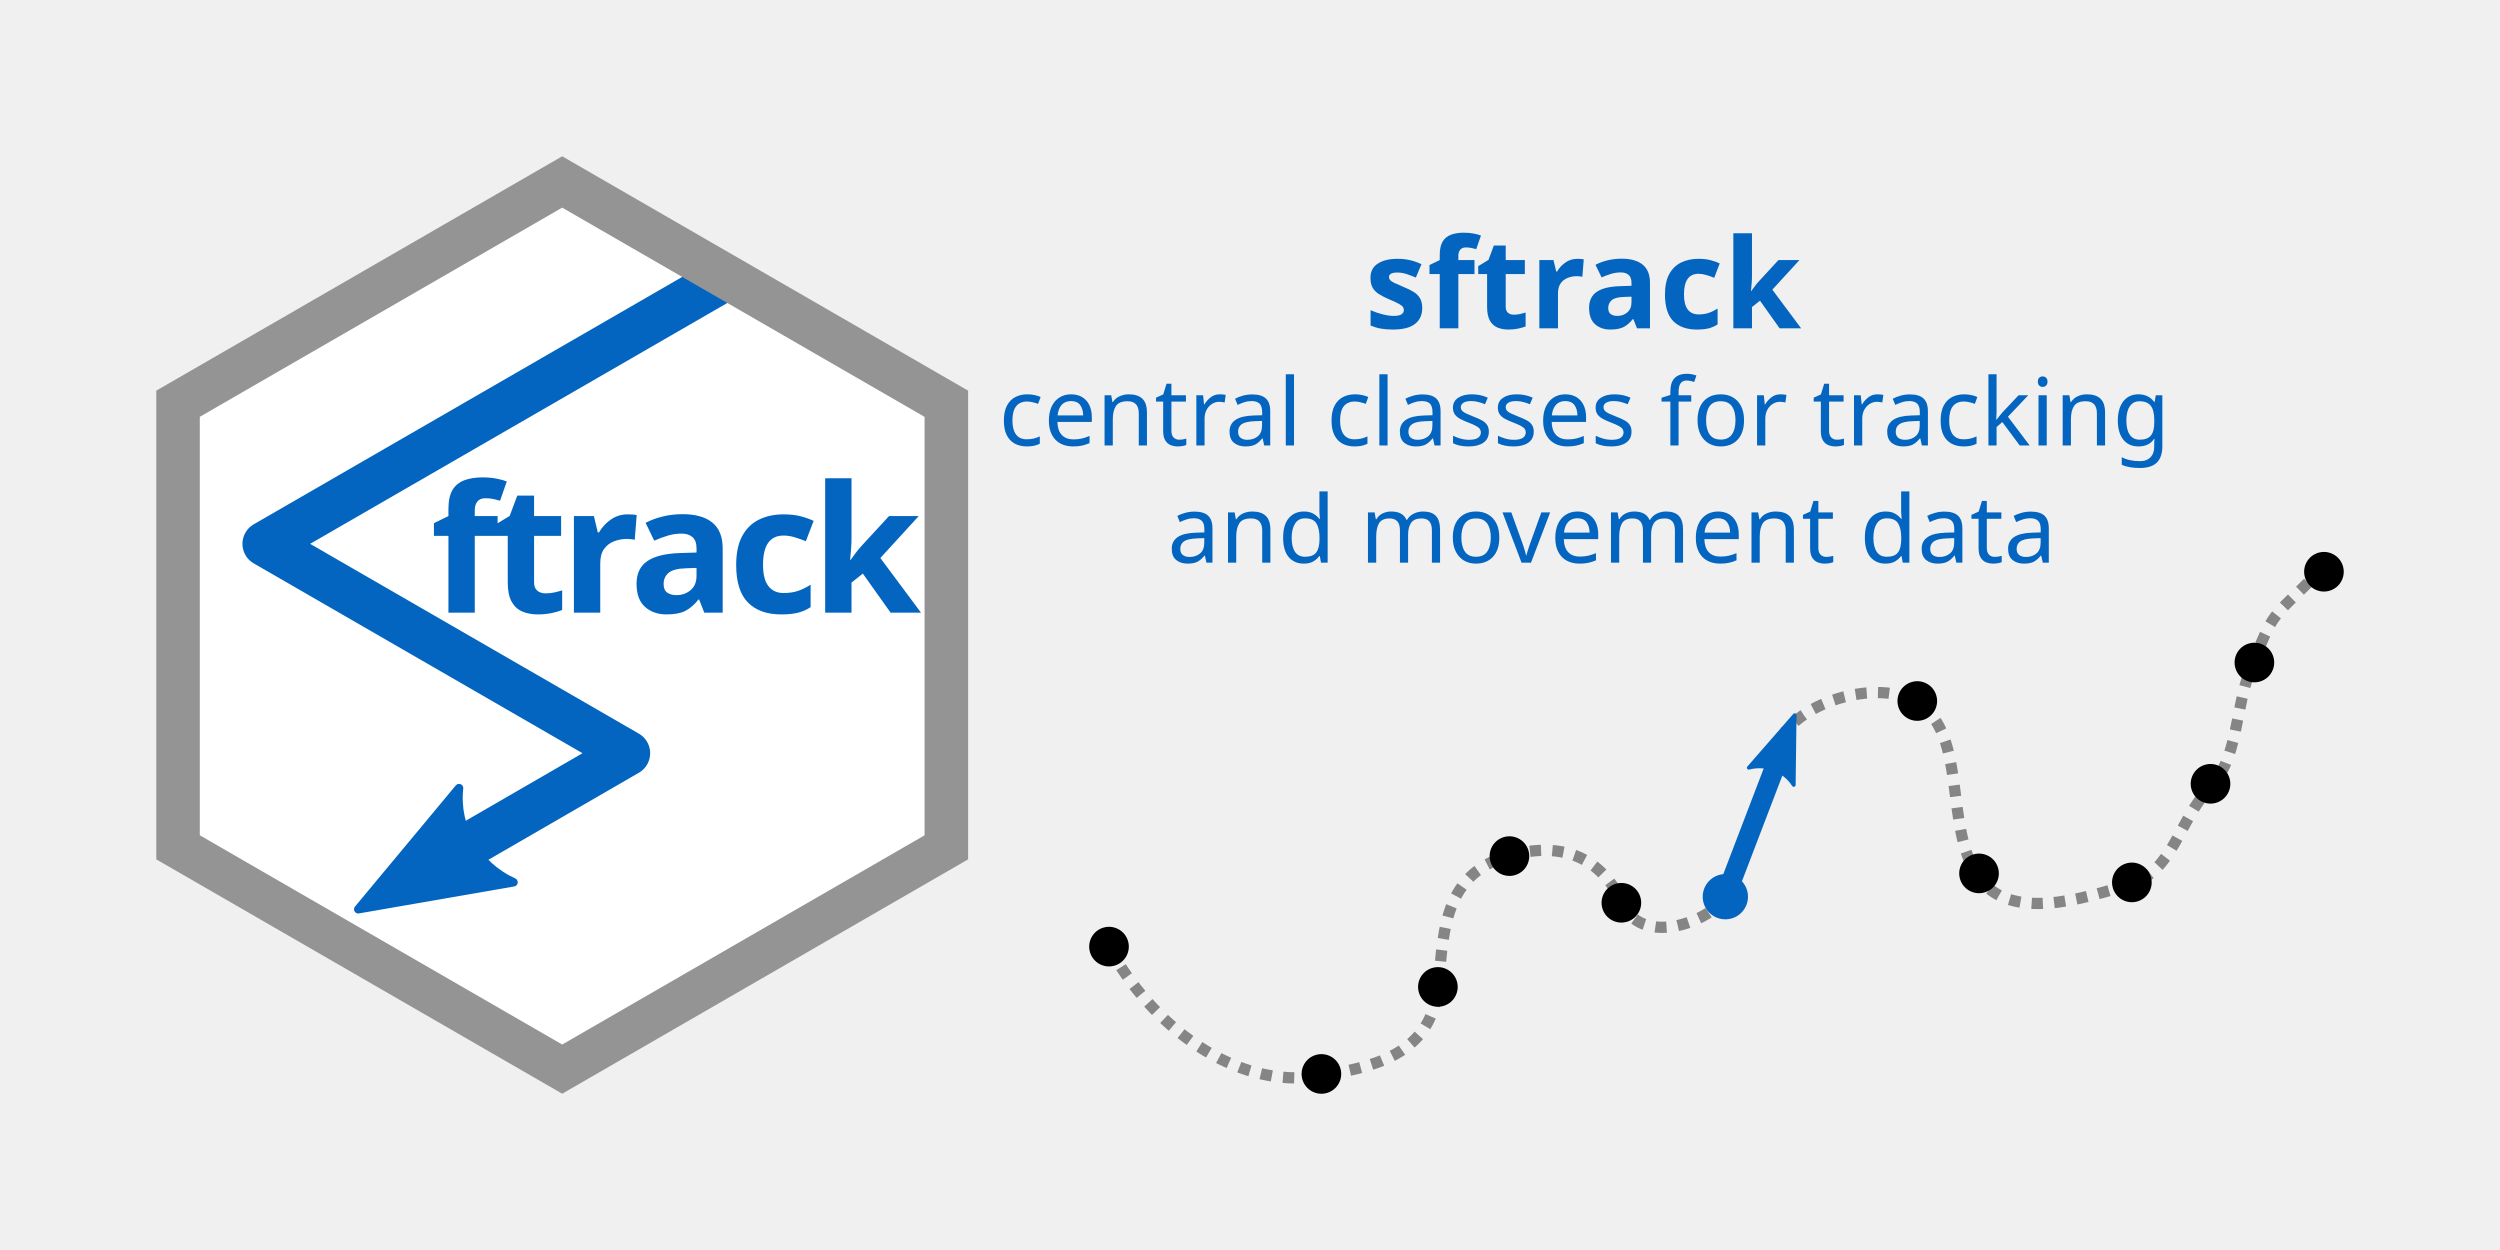
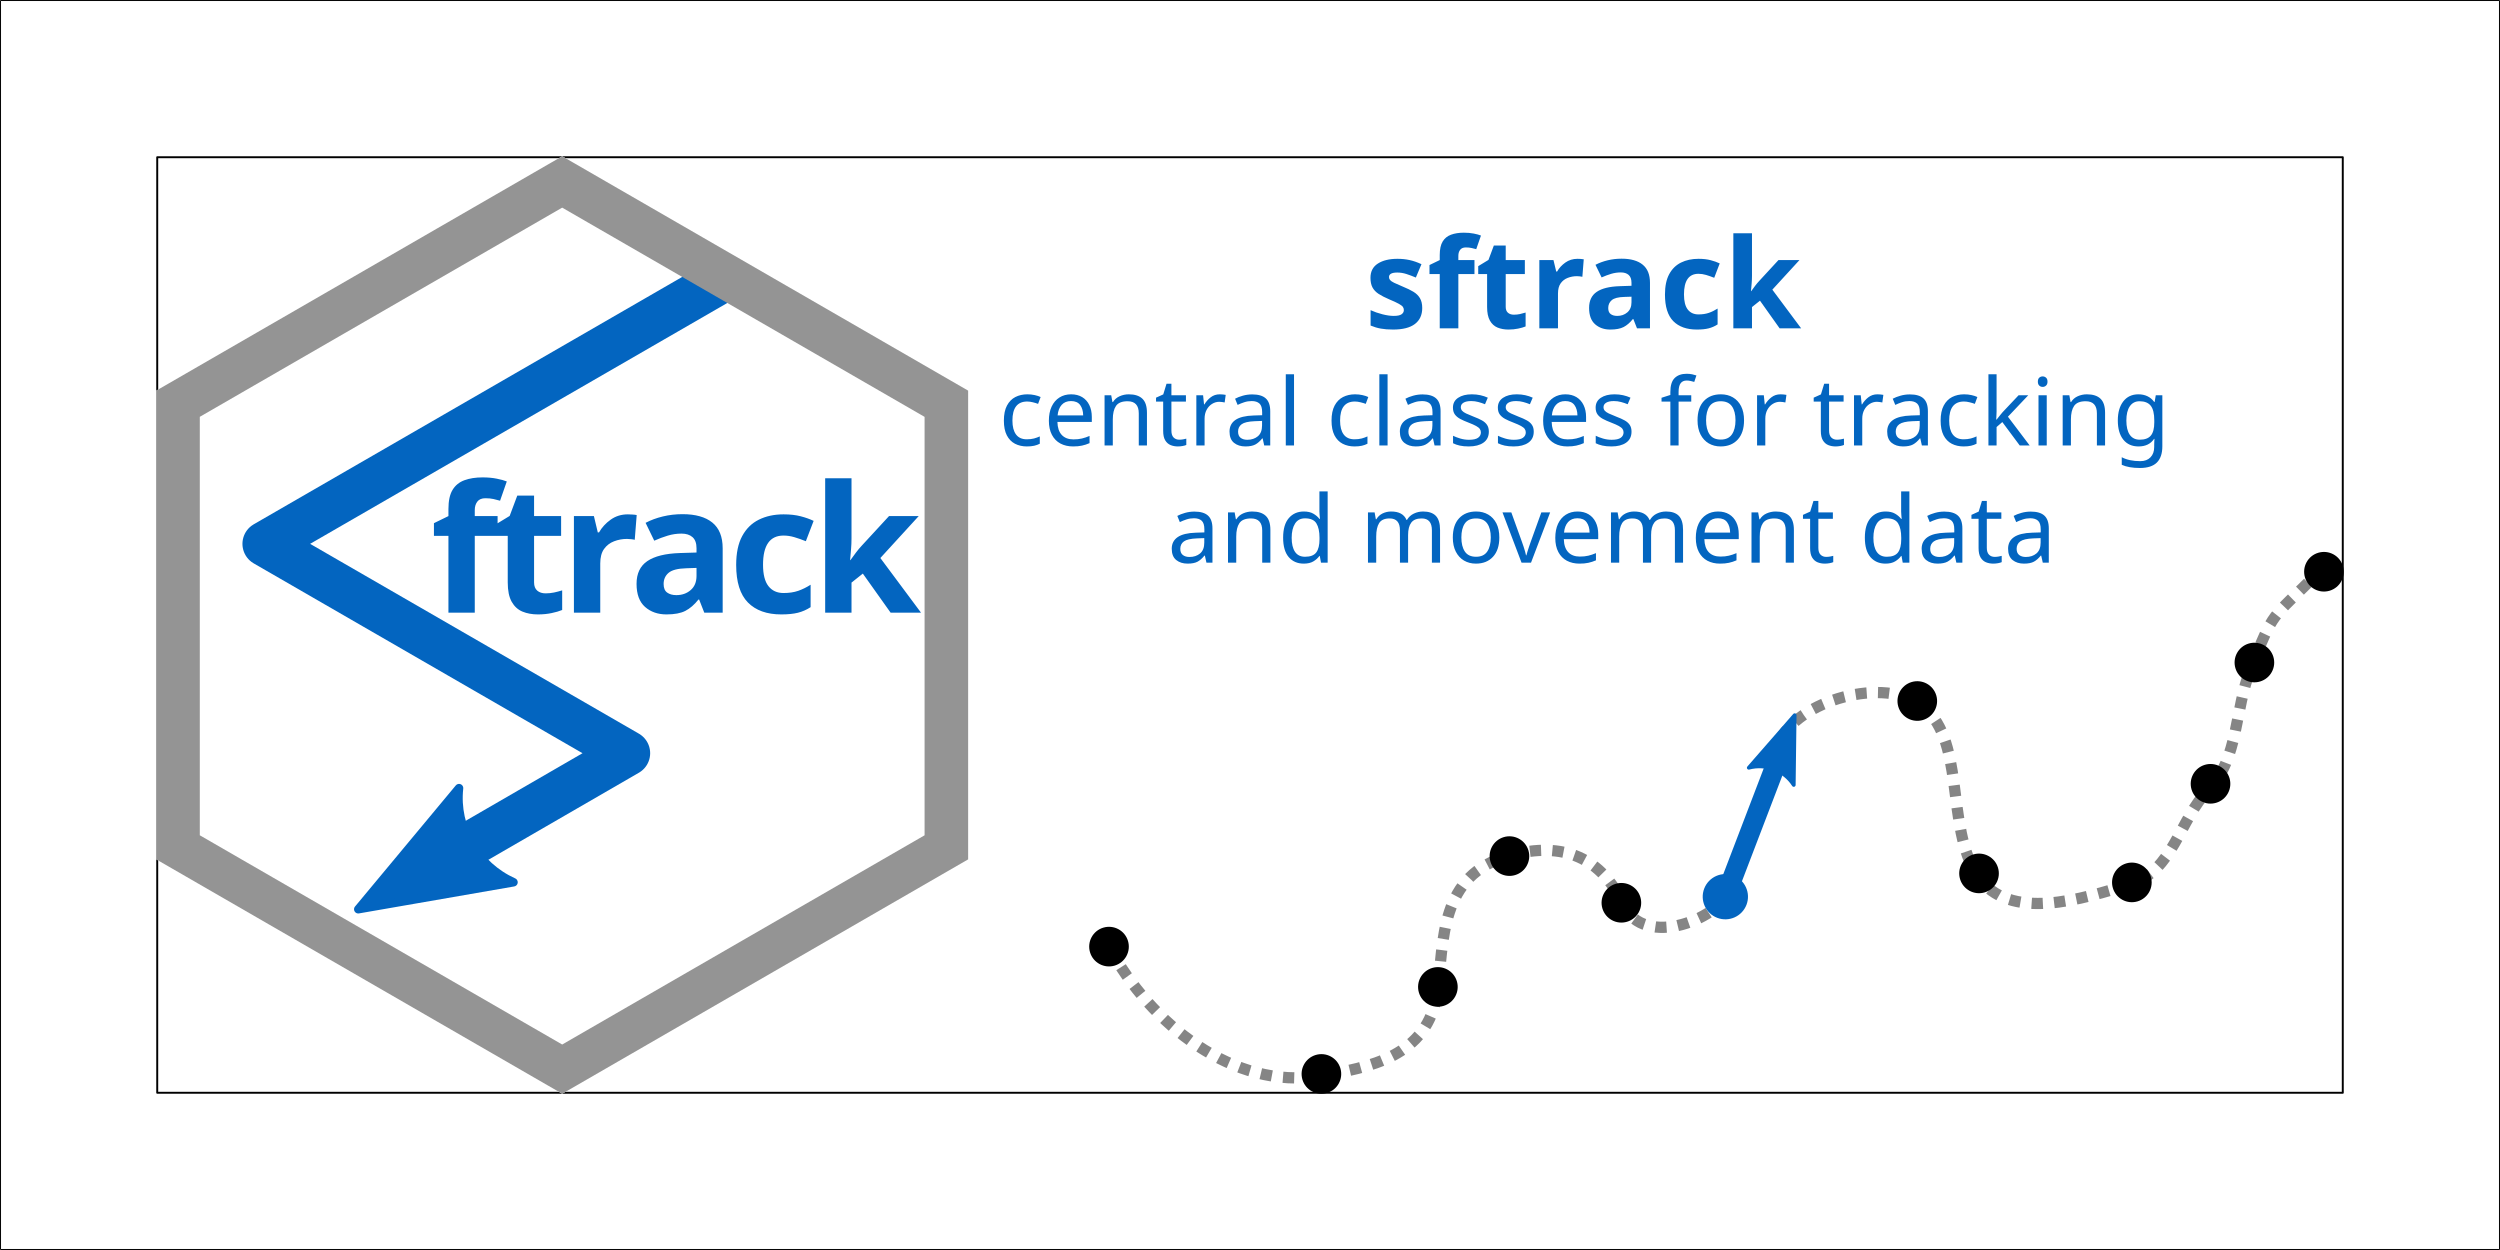
<svg xmlns="http://www.w3.org/2000/svg" id="Layer_1" data-name="Layer 1" viewBox="0 0 1280 640" version="1.1" width="1280" height="640">
  <defs id="defs4">
+     <marker style="overflow:visible" id="marker4636" refX="0" refY="0" orient="auto">
+       <path transform="matrix(0.3,0,0,0.3,-0.69,0)" d="M 8.719,4.034 -2.207,0.016 8.719,-4.002 c -1.745,2.372 -1.735,5.617 -6e-7,8.035 z" style="fill:#0365c0;fill-opacity:1;fill-rule:evenodd;stroke:#0365c0;stroke-width:0.625;stroke-linejoin:round;stroke-opacity:1" id="path4634" />
+     </marker>
    <marker orient="auto" refY="0" refX="0" id="Arrow2Send" style="overflow:visible">
      <path id="path5488" style="fill:#0365c0;fill-opacity:1;fill-rule:evenodd;stroke:#0365c0;stroke-width:0.625;stroke-linejoin:round;stroke-opacity:1" d="M 8.719,4.034 -2.207,0.016 8.719,-4.002 c -1.745,2.372 -1.735,5.617 -6e-7,8.035 z" transform="matrix(-0.3,0,0,-0.3,0.69,0)" />
    </marker>
    <marker orient="auto" refY="0" refX="0" id="marker4703" style="overflow:visible">
      <path id="path4701" style="fill:#0365c0;fill-opacity:1;fill-rule:evenodd;stroke:#0365c0;stroke-width:0.625;stroke-linejoin:round;stroke-opacity:1" d="M 8.719,4.034 -2.207,0.016 8.719,-4.002 c -1.745,2.372 -1.735,5.617 -6e-7,8.035 z" transform="matrix(0.3,0,0,0.3,-0.69,0)" />
    </marker>
    <marker orient="auto" refY="0" refX="0" id="marker7006" style="overflow:visible">
      <path id="path7004" style="fill:#000000;fill-opacity:1;fill-rule:evenodd;stroke:#000000;stroke-width:0.625;stroke-linejoin:round;stroke-opacity:1" d="M 8.719,4.034 -2.207,0.016 8.719,-4.002 c -1.745,2.372 -1.735,5.617 -6e-7,8.035 z" transform="matrix(0.3,0,0,0.3,-0.69,0)" />
    </marker>
    <marker orient="auto" refY="0" refX="0" id="marker6970" style="overflow:visible">
      <path id="path6968" style="fill:#000000;fill-opacity:1;fill-rule:evenodd;stroke:#000000;stroke-width:0.625;stroke-linejoin:round;stroke-opacity:1" d="M 8.719,4.034 -2.207,0.016 8.719,-4.002 c -1.745,2.372 -1.735,5.617 -6e-7,8.035 z" transform="matrix(0.3,0,0,0.3,-0.69,0)" />
    </marker>
    <marker orient="auto" refY="0" refX="0" id="Arrow2Mstart" style="overflow:visible">
      <path id="path4691" style="fill:#000000;fill-opacity:1;fill-rule:evenodd;stroke:#000000;stroke-width:0.625;stroke-linejoin:round;stroke-opacity:1" d="M 8.719,4.034 -2.207,0.016 8.719,-4.002 c -1.745,2.372 -1.735,5.617 -6e-7,8.035 z" transform="scale(0.6)" />
    </marker>
    <marker orient="auto" refY="0" refX="0" id="Arrow1Lstart" style="overflow:visible">
      <path id="path4667" d="M 0,0 5,-5 -12.5,0 5,5 Z" style="fill:#000000;fill-opacity:1;fill-rule:evenodd;stroke:#000000;stroke-width:1pt;stroke-opacity:1" transform="matrix(0.8,0,0,0.8,10,0)" />
    </marker>
    <style id="style2">.cls-1{fill:#f2f2f2;}.cls-2{fill:#fff;}.cls-3{fill:#e6b35a;}.cls-4{fill:#424242;}.cls-5{fill:#51a7f9;}.cls-6{fill:#a8d6ff;}.cls-7{fill:#0365c0;}.cls-8{fill:#164f86;}.cls-9{fill:#002452;}.cls-10{fill:#000643;}</style>
    <marker orient="auto" refY="0" refX="0" id="marker6631" style="overflow:visible">
      <path id="path6629" d="m -2.5,-1 c 0,2.76 -2.24,5 -5,5 -2.76,0 -5,-2.24 -5,-5 0,-2.76 2.24,-5 5,-5 2.76,0 5,2.24 5,5 z" style="fill:#0365c0;fill-opacity:1;fill-rule:evenodd;stroke:#0365c0;stroke-width:1pt;stroke-opacity:1" transform="matrix(0.2,0,0,0.2,1.48,0.2)" />
    </marker>
    <marker orient="auto" refY="0" refX="0" id="marker6641" style="overflow:visible">
      <path id="path6639" style="fill:#0039ff;fill-opacity:1;fill-rule:evenodd;stroke:#0039ff;stroke-width:0.625;stroke-linejoin:round;stroke-opacity:1" d="M 8.719,4.034 -2.207,0.016 8.719,-4.002 c -1.745,2.372 -1.735,5.617 -6e-7,8.035 z" transform="matrix(-0.3,0,0,-0.3,0.69,0)" />
    </marker>
  </defs>
-   <g id="layer4" style="display:none">
+   <g id="layer4" style="display:inline">
    <rect transform="translate(237.532,-449.5277)" style="display:inline;opacity:1;vector-effect:none;fill:#ffffff;fill-opacity:0.981;stroke:#000000;stroke-width:1;stroke-linecap:round;stroke-linejoin:round;stroke-miterlimit:4;stroke-dasharray:none;stroke-dashoffset:0;stroke-opacity:1;paint-order:markers stroke fill" id="rect4530" width="1279" height="639" x="-237.032" y="450.028" />
    <rect y="80.5" x="80.5" height="479" width="1119" id="rect4540" style="display:inline;opacity:1;vector-effect:none;fill:none;fill-opacity:1;stroke:#000000;stroke-width:1;stroke-linecap:round;stroke-linejoin:round;stroke-miterlimit:4;stroke-dasharray:none;stroke-dashoffset:0;stroke-opacity:1;paint-order:markers stroke fill" />
  </g>
-   <g id="layer3" transform="translate(237.532,-449.5277)">
+   <g id="layer3" transform="translate(237.532,-449.5277)" style="display:inline">
    <text xml:space="preserve" style="font-style:normal;font-variant:normal;font-weight:normal;font-stretch:normal;font-size:53.333px;line-height:60px;font-family:'Liberation Sans';-inkscape-font-specification:'Liberation Sans, Normal';font-variant-ligatures:normal;font-variant-caps:normal;font-variant-numeric:normal;font-feature-settings:normal;text-align:center;letter-spacing:0px;word-spacing:0px;writing-mode:lr-tb;text-anchor:middle;display:inline;fill:#000000;fill-opacity:1;stroke:none;stroke-width:1px;stroke-linecap:butt;stroke-linejoin:miter;stroke-opacity:1" x="624.812" y="617.621" id="text4558">
      <tspan id="tspan4556" x="624.812" y="617.621" style="font-style:normal;font-variant:normal;font-weight:bold;font-stretch:normal;font-size:64px;line-height:48px;font-family:Comfortaa;-inkscape-font-specification:Comfortaa;text-align:center;text-anchor:middle;fill:#0365c0;fill-opacity:1">sftrack</tspan>
      <tspan x="631.843" y="677.621" style="font-style:normal;font-variant:normal;font-weight:normal;font-stretch:normal;font-size:48px;line-height:48px;font-family:Comfortaa;-inkscape-font-specification:Comfortaa;text-align:center;text-anchor:middle;fill:#0365c0;fill-opacity:1" id="tspan4566">central classes for tracking </tspan>
      <tspan x="624.812" y="737.621" style="font-style:normal;font-variant:normal;font-weight:normal;font-stretch:normal;font-size:48px;line-height:48px;font-family:Comfortaa;-inkscape-font-specification:Comfortaa;text-align:center;text-anchor:middle;fill:#0365c0;fill-opacity:1" id="tspan4568">and movement data</tspan>
    </text>
    <path style="display:inline;fill:none;fill-rule:evenodd;stroke:#858585;stroke-width:5.757;stroke-linecap:butt;stroke-linejoin:miter;stroke-miterlimit:4;stroke-dasharray:5.757, 5.757;stroke-dashoffset:0;stroke-opacity:1" d="m 330.614,934.795 c 20.65,38.865 63.736,73.04 107.672,65.593 24.901,-4.22 55.465,-9.738 60.027,-42.8 3.626,-26.284 0.688,-60.158 37.215,-70.108 27.564,-7.509 47.182,1.412 58.177,25.4 10.441,22.777 50.571,7.475 56.325,-10.641 l 22.262,-70.095 c 7.206,-22.689 52.141,-36.376 72.772,-22.368 24.656,16.742 12.859,62.802 29.984,88.305 16.07,23.933 53.965,11.577 77.929,4.208 22.416,-6.893 25.076,-32.946 40.449,-48.724 15.358,-15.762 13.073,-40.752 21.371,-61.487 12.336,-30.827 10,-24.681 33.875,-48.645" id="path5142" />
    <circle style="display:inline;opacity:1;vector-effect:none;fill:#000000;fill-opacity:1;stroke:none;stroke-width:5.757;stroke-linecap:butt;stroke-linejoin:miter;stroke-miterlimit:4;stroke-dasharray:none;stroke-dashoffset:0;stroke-opacity:1" id="path5487" cx="48.696" cy="989.667" r="10.142" transform="rotate(-16.65374)" />
    <circle r="10.142" cy="1083.285" cx="134.201" id="circle5489" style="display:inline;opacity:1;vector-effect:none;fill:#000000;fill-opacity:1;stroke:none;stroke-width:5.757;stroke-linecap:butt;stroke-linejoin:miter;stroke-miterlimit:4;stroke-dasharray:none;stroke-dashoffset:0;stroke-opacity:1" transform="rotate(-16.65374)" />
    <circle style="display:inline;opacity:1;vector-effect:none;fill:#000000;fill-opacity:1;stroke:none;stroke-width:5.757;stroke-linecap:butt;stroke-linejoin:miter;stroke-miterlimit:4;stroke-dasharray:none;stroke-dashoffset:0;stroke-opacity:1" id="circle5491" cx="204.103" cy="1057.696" r="10.142" transform="rotate(-16.65374)" />
    <circle r="10.142" cy="1004.021" cx="258.402" id="circle5493" style="display:inline;opacity:1;vector-effect:none;fill:#000000;fill-opacity:1;stroke:none;stroke-width:5.757;stroke-linecap:butt;stroke-linejoin:miter;stroke-miterlimit:4;stroke-dasharray:none;stroke-dashoffset:0;stroke-opacity:1" transform="rotate(-16.65374)" />
    <circle style="display:inline;opacity:1;vector-effect:none;fill:#000000;fill-opacity:1;stroke:none;stroke-width:5.757;stroke-linecap:butt;stroke-linejoin:miter;stroke-miterlimit:4;stroke-dasharray:none;stroke-dashoffset:0;stroke-opacity:1" id="circle5495" cx="306.46" cy="1043.341" r="10.142" transform="rotate(-16.65374)" />
    <circle r="10.142" cy="987.794" cx="481.214" id="circle5501" style="display:inline;opacity:1;vector-effect:none;fill:#000000;fill-opacity:1;stroke:none;stroke-width:5.757;stroke-linecap:butt;stroke-linejoin:miter;stroke-miterlimit:4;stroke-dasharray:none;stroke-dashoffset:0;stroke-opacity:1" transform="rotate(-16.65374)" />
    <circle style="display:inline;opacity:1;vector-effect:none;fill:#000000;fill-opacity:1;stroke:none;stroke-width:5.757;stroke-linecap:butt;stroke-linejoin:miter;stroke-miterlimit:4;stroke-dasharray:none;stroke-dashoffset:0;stroke-opacity:1" id="circle5503" cx="486.207" cy="1081.413" r="10.142" transform="rotate(-16.65374)" />
    <circle r="10.142" cy="1108.25" cx="559.854" id="circle5505" style="display:inline;opacity:1;vector-effect:none;fill:#000000;fill-opacity:1;stroke:none;stroke-width:5.757;stroke-linecap:butt;stroke-linejoin:miter;stroke-miterlimit:4;stroke-dasharray:none;stroke-dashoffset:0;stroke-opacity:1" transform="rotate(-16.65374)" />
    <circle style="display:inline;opacity:1;vector-effect:none;fill:#000000;fill-opacity:1;stroke:none;stroke-width:5.757;stroke-linecap:butt;stroke-linejoin:miter;stroke-miterlimit:4;stroke-dasharray:none;stroke-dashoffset:0;stroke-opacity:1" id="circle5507" cx="612.905" cy="1071.427" r="10.142" transform="rotate(-16.65374)" />
    <circle r="10.142" cy="1018.376" cx="652.224" id="circle5509" style="display:inline;opacity:1;vector-effect:none;fill:#000000;fill-opacity:1;stroke:none;stroke-width:5.757;stroke-linecap:butt;stroke-linejoin:miter;stroke-miterlimit:4;stroke-dasharray:none;stroke-dashoffset:0;stroke-opacity:1" transform="rotate(-16.65374)" />
    <circle style="display:inline;opacity:1;vector-effect:none;fill:#000000;fill-opacity:1;stroke:none;stroke-width:5.757;stroke-linecap:butt;stroke-linejoin:miter;stroke-miterlimit:4;stroke-dasharray:none;stroke-dashoffset:0;stroke-opacity:1" id="circle5511" cx="699.658" cy="984.05" r="10.142" transform="rotate(-16.65374)" />
    <path style="display:inline;opacity:1;vector-effect:none;fill:none;fill-opacity:1;fill-rule:evenodd;stroke:#0365c0;stroke-width:10.227;stroke-linecap:butt;stroke-linejoin:miter;stroke-miterlimit:4;stroke-dasharray:none;stroke-dashoffset:0;stroke-opacity:1;marker-start:url(#marker6631);marker-end:url(#Arrow2Send)" d="M 645.918,908.444 676.436,828.643" id="path6589" />
  </g>
  <g id="layer2" style="display:inline" transform="translate(237.532,-449.5277)">
    <path class="cls-4" d="M 241.579,639.958 84.428,549.225 50.311,529.528 16.194,549.225 l -157.162,90.738 -16.564,9.566 V 889.526 l 16.564,9.566 159.119,91.864 32.16,18.572 32.16,-18.572 159.108,-91.858 16.575,-9.572 V 649.529 Z" id="path4573" style="display:inline;fill:#ffffff;fill-opacity:1;stroke-width:0.66" />
  </g>
  <g id="layer1" style="display:inline" transform="translate(237.532,-449.5277)">
    <text xml:space="preserve" style="font-style:normal;font-variant:normal;font-weight:normal;font-stretch:normal;font-size:11.143px;line-height:6.268px;font-family:'Liberation Sans';-inkscape-font-specification:'Liberation Sans, Normal';font-variant-ligatures:normal;font-variant-caps:normal;font-variant-numeric:normal;font-feature-settings:normal;text-align:start;letter-spacing:0px;word-spacing:0px;writing-mode:lr-tb;text-anchor:start;fill:#0365c0;fill-opacity:1;stroke:none;stroke-width:0.609px;stroke-linecap:butt;stroke-linejoin:miter;stroke-opacity:1" x="-17.169" y="763.202" id="text7076">
      <tspan dx="0" id="tspan7074" x="-17.169" y="763.202" style="font-style:normal;font-variant:normal;font-weight:bold;font-stretch:normal;font-size:90.536px;font-family:Comfortaa;-inkscape-font-specification:Comfortaa;letter-spacing:-3.957px;fill:#0365c0;fill-opacity:1;stroke-width:0.609px">ftrack</tspan>
    </text>
    <path id="path4699" d="M -27.122,899.326 83.8,835.163 -101.851,727.978 129.01,594.69" style="fill:none;fill-rule:evenodd;stroke:#0365c0;stroke-width:23.099;stroke-linecap:round;stroke-linejoin:round;stroke-miterlimit:4;stroke-dasharray:none;stroke-dashoffset:250;stroke-opacity:1;marker-start:url(#marker4703)" />
    <path style="display:inline;fill:#949494;fill-opacity:1;stroke-width:0.66" d="M 50.311,529.528 -157.532,649.53 V 889.527 L 50.311,1009.528 258.154,889.527 V 649.53 C 188.875,609.526 119.592,569.528 50.311,529.528 Z m -0.006,26.307 185.547,107.128 v 214.234 L 50.311,984.324 -135.23,877.196 V 662.935 Z" id="path4527-8" />
  </g>
+   <g transform="translate(237.532,-449.5277)" style="display:inline" id="g4584">
+     <path style="display:inline;fill:#fcf7f7;fill-opacity:1;stroke-width:0.66" d="m 50.311,1149.528 -207.843,120.002 v 239.997 L 50.311,1629.528 258.154,1509.527 V 1269.53 C 188.875,1229.526 119.592,1189.528 50.311,1149.528 Z" id="path9872" />
+     <path style="fill:none;fill-rule:evenodd;stroke:#0365c0;stroke-width:40;stroke-linecap:round;stroke-linejoin:round;stroke-miterlimit:4;stroke-dasharray:none;stroke-dashoffset:250;stroke-opacity:1;marker-start:url(#marker4636)" d="M 16.209,1498.848 167.131,1414.686 -32.519,1299.5 106.342,1220.213" id="path4580" />
+     <path id="path4582" d="m 50.311,1149.528 -207.843,120.002 v 239.997 L 50.311,1629.528 258.154,1509.527 V 1269.53 C 188.875,1229.526 119.592,1189.528 50.311,1149.528 Z m -0.006,46.307 165.547,95.128 v 198.234 L 50.311,1584.324 -115.23,1489.197 v -198.261 z" style="display:inline;fill:#949494;fill-opacity:1;stroke-width:0.66" />
+   </g>
</svg>
